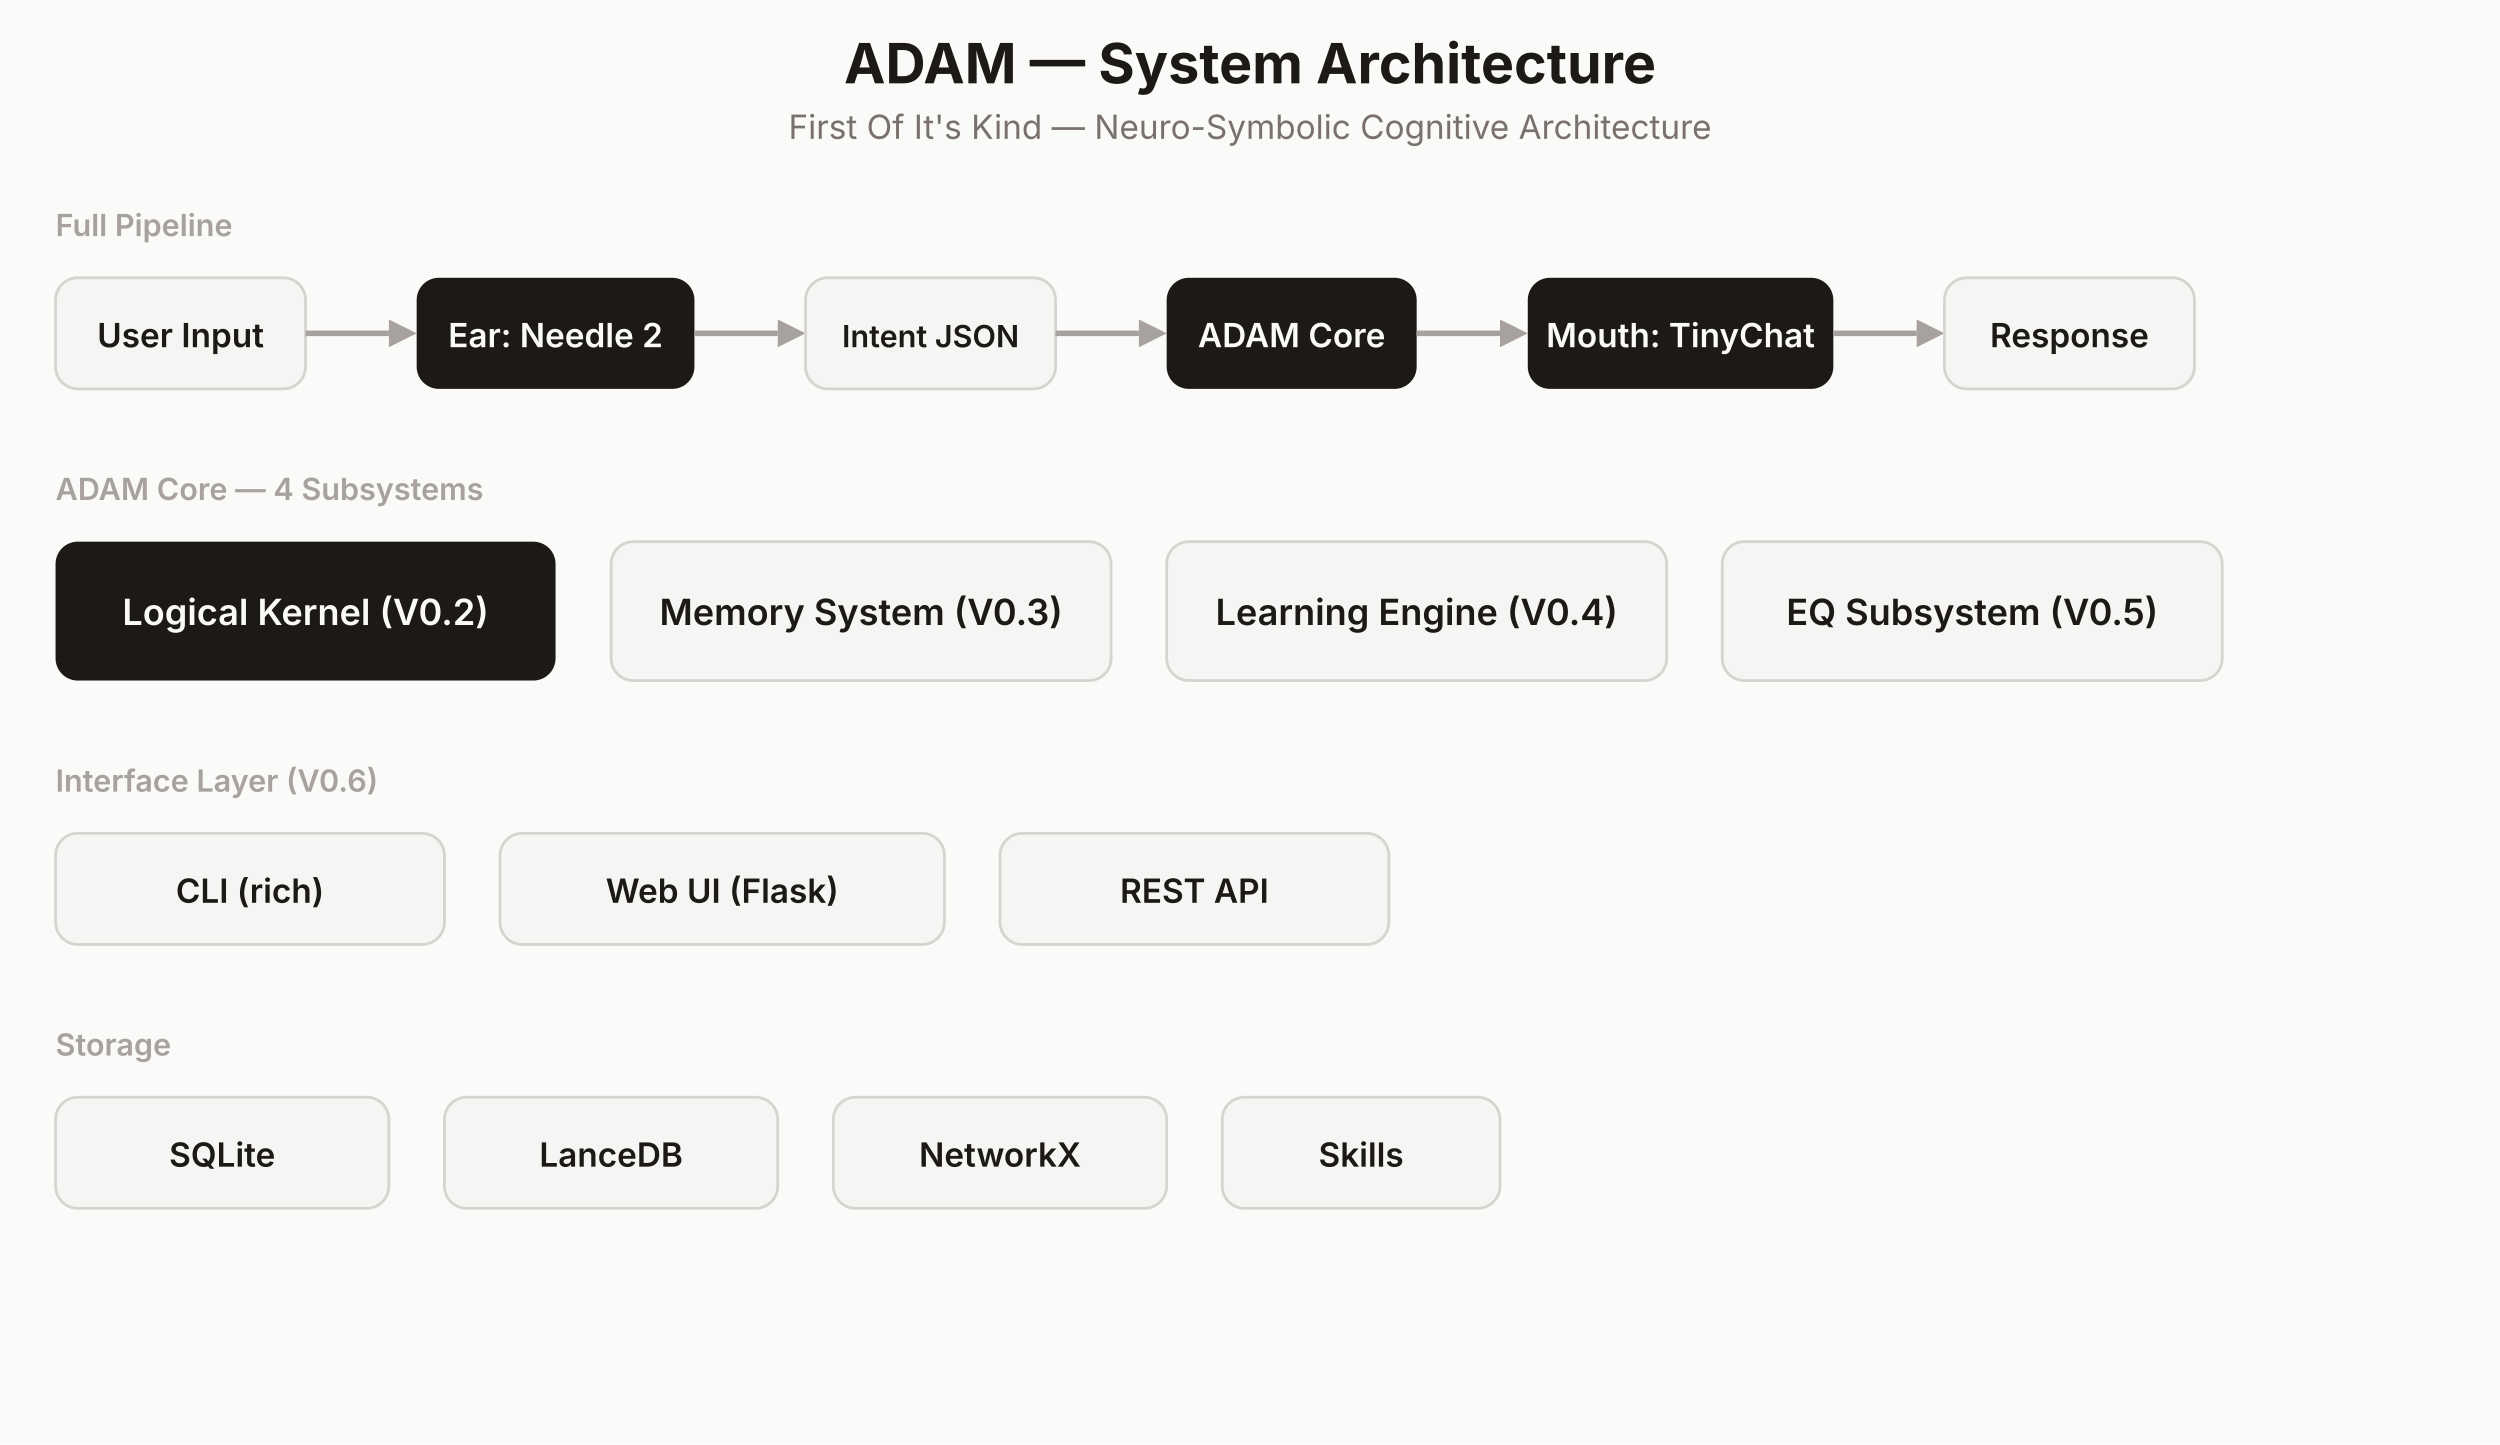
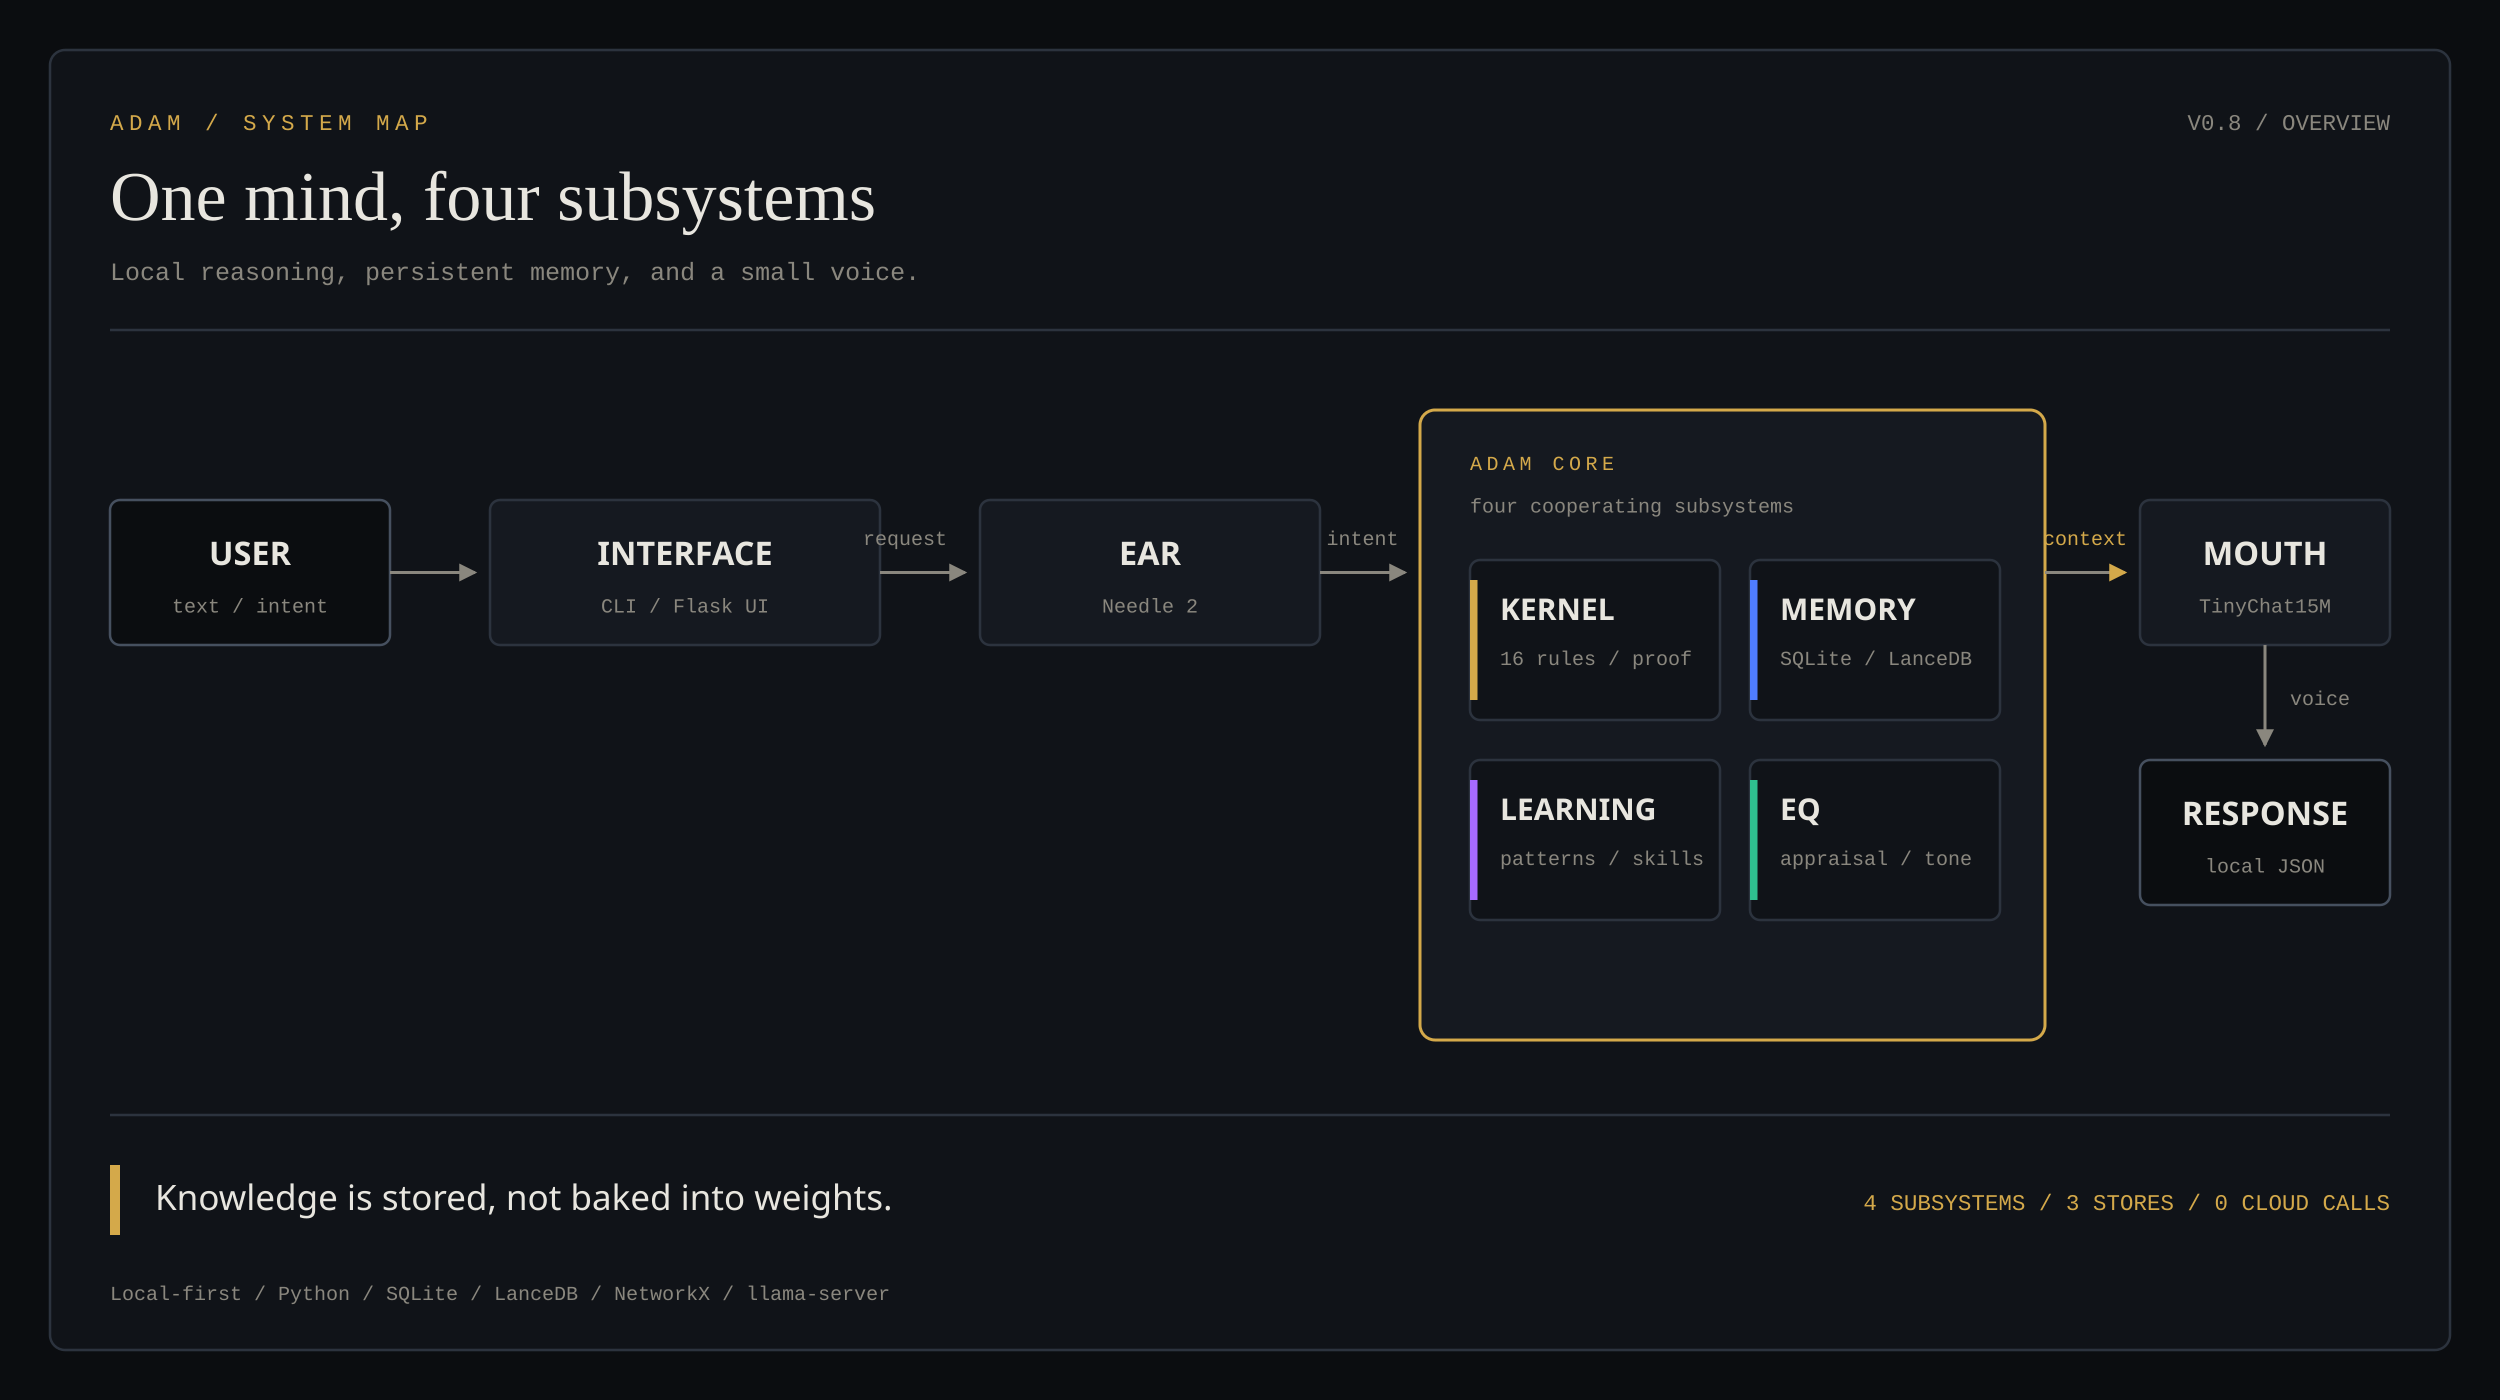
- <svg xmlns="http://www.w3.org/2000/svg" viewBox="0 0 900 520" font-family="Inter, -apple-system, sans-serif">
-   <rect width="900" height="520" fill="#FAFAF9" />
-   <text x="450" y="30" text-anchor="middle" font-size="20" font-weight="700" fill="#1C1917">ADAM — System Architecture</text>
-   <text x="450" y="50" text-anchor="middle" font-size="12" fill="#78716C">First Of It's Kind — Neuro-Symbolic Cognitive Architecture</text>
-   <text x="20" y="85" font-size="11" font-weight="600" fill="#A8A29E" text-transform="uppercase">Full Pipeline</text>
-   <rect x="20" y="100" width="90" height="40" rx="8" fill="#F5F5F4" stroke="#D6D3D1" />
-   <text x="65" y="125" text-anchor="middle" font-size="12" font-weight="600" fill="#1C1917">User Input</text>
-   <line x1="110" y1="120" x2="140" y2="120" stroke="#A8A29E" stroke-width="2" />
-   <polygon points="140,115 150,120 140,125" fill="#A8A29E" />
-   <rect x="150" y="100" width="100" height="40" rx="8" fill="#1C1917" />
-   <text x="200" y="125" text-anchor="middle" font-size="12" font-weight="600" fill="#FAFAF9">Ear: Needle 2</text>
-   <line x1="250" y1="120" x2="280" y2="120" stroke="#A8A29E" stroke-width="2" />
-   <polygon points="280,115 290,120 280,125" fill="#A8A29E" />
-   <rect x="290" y="100" width="90" height="40" rx="8" fill="#F5F5F4" stroke="#D6D3D1" />
-   <text x="335" y="125" text-anchor="middle" font-size="11" font-weight="600" fill="#1C1917">Intent JSON</text>
-   <line x1="380" y1="120" x2="410" y2="120" stroke="#A8A29E" stroke-width="2" />
-   <polygon points="410,115 420,120 410,125" fill="#A8A29E" />
-   <rect x="420" y="100" width="90" height="40" rx="8" fill="#1C1917" />
-   <text x="465" y="125" text-anchor="middle" font-size="12" font-weight="600" fill="#FAFAF9">ADAM Core</text>
-   <line x1="510" y1="120" x2="540" y2="120" stroke="#A8A29E" stroke-width="2" />
-   <polygon points="540,115 550,120 540,125" fill="#A8A29E" />
-   <rect x="550" y="100" width="110" height="40" rx="8" fill="#1C1917" />
-   <text x="605" y="125" text-anchor="middle" font-size="12" font-weight="600" fill="#FAFAF9">Mouth: TinyChat</text>
-   <line x1="660" y1="120" x2="690" y2="120" stroke="#A8A29E" stroke-width="2" />
-   <polygon points="690,115 700,120 690,125" fill="#A8A29E" />
-   <rect x="700" y="100" width="90" height="40" rx="8" fill="#F5F5F4" stroke="#D6D3D1" />
-   <text x="745" y="125" text-anchor="middle" font-size="12" font-weight="600" fill="#1C1917">Response</text>
-   <text x="20" y="180" font-size="11" font-weight="600" fill="#A8A29E">ADAM Core — 4 Subsystems</text>
-   <rect x="20" y="195" width="180" height="50" rx="8" fill="#1C1917" />
-   <text x="110" y="225" text-anchor="middle" font-size="13" font-weight="600" fill="#FAFAF9">Logical Kernel (V0.2)</text>
-   <rect x="220" y="195" width="180" height="50" rx="8" fill="#F5F5F4" stroke="#D6D3D1" />
-   <text x="310" y="225" text-anchor="middle" font-size="13" font-weight="600" fill="#1C1917">Memory System (V0.3)</text>
-   <rect x="420" y="195" width="180" height="50" rx="8" fill="#F5F5F4" stroke="#D6D3D1" />
-   <text x="510" y="225" text-anchor="middle" font-size="13" font-weight="600" fill="#1C1917">Learning Engine (V0.4)</text>
-   <rect x="620" y="195" width="180" height="50" rx="8" fill="#F5F5F4" stroke="#D6D3D1" />
-   <text x="710" y="225" text-anchor="middle" font-size="13" font-weight="600" fill="#1C1917">EQ Subsystem (V0.5)</text>
-   <text x="20" y="285" font-size="11" font-weight="600" fill="#A8A29E">Interface Layer (V0.6)</text>
-   <rect x="20" y="300" width="140" height="40" rx="8" fill="#F5F5F4" stroke="#D6D3D1" />
-   <text x="90" y="325" text-anchor="middle" font-size="12" font-weight="600" fill="#1C1917">CLI (rich)</text>
-   <rect x="180" y="300" width="160" height="40" rx="8" fill="#F5F5F4" stroke="#D6D3D1" />
-   <text x="260" y="325" text-anchor="middle" font-size="12" font-weight="600" fill="#1C1917">Web UI (Flask)</text>
-   <rect x="360" y="300" width="140" height="40" rx="8" fill="#F5F5F4" stroke="#D6D3D1" />
-   <text x="430" y="325" text-anchor="middle" font-size="12" font-weight="600" fill="#1C1917">REST API</text>
-   <text x="20" y="380" font-size="11" font-weight="600" fill="#A8A29E">Storage</text>
-   <rect x="20" y="395" width="120" height="40" rx="8" fill="#F5F5F4" stroke="#D6D3D1" />
-   <text x="80" y="420" text-anchor="middle" font-size="12" font-weight="600" fill="#1C1917">SQLite</text>
-   <rect x="160" y="395" width="120" height="40" rx="8" fill="#F5F5F4" stroke="#D6D3D1" />
-   <text x="220" y="420" text-anchor="middle" font-size="12" font-weight="600" fill="#1C1917">LanceDB</text>
-   <rect x="300" y="395" width="120" height="40" rx="8" fill="#F5F5F4" stroke="#D6D3D1" />
-   <text x="360" y="420" text-anchor="middle" font-size="12" font-weight="600" fill="#1C1917">NetworkX</text>
-   <rect x="440" y="395" width="100" height="40" rx="8" fill="#F5F5F4" stroke="#D6D3D1" />
-   <text x="490" y="420" text-anchor="middle" font-size="12" font-weight="600" fill="#1C1917">Skills</text>
+ <svg xmlns="http://www.w3.org/2000/svg" viewBox="0 0 1000 560" role="img" aria-labelledby="arch-title arch-desc">
+   <defs>
+     <marker id="arrow" viewBox="0 0 8 8" refX="7" refY="4" markerWidth="6" markerHeight="6" orient="auto-start-reverse">
+       <path d="M0,0 L8,4 L0,8 Z" fill="#8a877e" />
+     </marker>
+     <marker id="arrow-brass" viewBox="0 0 8 8" refX="7" refY="4" markerWidth="6" markerHeight="6" orient="auto-start-reverse">
+       <path d="M0,0 L8,4 L0,8 Z" fill="#d4a94a" />
+     </marker>
+   </defs>
+   <rect width="1000" height="560" fill="#0b0d10" />
+   <rect x="20" y="20" width="960" height="520" rx="6" fill="#101318" stroke="#2c333e" />
+   <g font-family="'IBM Plex Mono', 'Courier New', monospace">
+     <text x="44" y="52" font-size="9" letter-spacing="2.2" fill="#d4a94a">ADAM / SYSTEM MAP</text>
+     <text x="956" y="52" font-size="9" text-anchor="end" fill="#8a877e">V0.8 / OVERVIEW</text>
+   </g>
+   <text x="44" y="88" font-family="'Cinzel', 'Times New Roman', serif" font-size="28" fill="#e8e6df">One mind, four subsystems</text>
+   <text x="44" y="112" font-family="'IBM Plex Mono', 'Courier New', monospace" font-size="10" fill="#8a877e">Local reasoning, persistent memory, and a small voice.</text>
+   <line x1="44" y1="132" x2="956" y2="132" stroke="#2c333e" />
+   <g font-family="'Oswald', 'Arial Narrow', sans-serif">
+     <rect x="44" y="200" width="112" height="58" rx="4" fill="#0b0d10" stroke="#46505f" />
+     <text x="100" y="226" text-anchor="middle" font-size="13" font-weight="600" fill="#e8e6df">USER</text>
+     <text x="100" y="245" text-anchor="middle" font-family="'IBM Plex Mono', 'Courier New', monospace" font-size="8" fill="#8a877e">text / intent</text>
+     <rect x="196" y="200" width="156" height="58" rx="4" fill="#151920" stroke="#2c333e" />
+     <text x="274" y="226" text-anchor="middle" font-size="13" font-weight="600" fill="#e8e6df">INTERFACE</text>
+     <text x="274" y="245" text-anchor="middle" font-family="'IBM Plex Mono', 'Courier New', monospace" font-size="8" fill="#8a877e">CLI / Flask UI</text>
+     <rect x="392" y="200" width="136" height="58" rx="4" fill="#151920" stroke="#2c333e" />
+     <text x="460" y="226" text-anchor="middle" font-size="13" font-weight="600" fill="#e8e6df">EAR</text>
+     <text x="460" y="245" text-anchor="middle" font-family="'IBM Plex Mono', 'Courier New', monospace" font-size="8" fill="#8a877e">Needle 2</text>
+     <rect x="856" y="200" width="100" height="58" rx="4" fill="#151920" stroke="#2c333e" />
+     <text x="906" y="226" text-anchor="middle" font-size="13" font-weight="600" fill="#e8e6df">MOUTH</text>
+     <text x="906" y="245" text-anchor="middle" font-family="'IBM Plex Mono', 'Courier New', monospace" font-size="8" fill="#8a877e">TinyChat15M</text>
+     <rect x="856" y="304" width="100" height="58" rx="4" fill="#0b0d10" stroke="#46505f" />
+     <text x="906" y="330" text-anchor="middle" font-size="13" font-weight="600" fill="#e8e6df">RESPONSE</text>
+     <text x="906" y="349" text-anchor="middle" font-family="'IBM Plex Mono', 'Courier New', monospace" font-size="8" fill="#8a877e">local JSON</text>
+   </g>
+   <rect x="568" y="164" width="250" height="252" rx="6" fill="#151920" stroke="#d4a94a" stroke-width="1.2" />
+   <text x="588" y="188" font-family="'IBM Plex Mono', 'Courier New', monospace" font-size="8" letter-spacing="1.8" fill="#d4a94a">ADAM CORE</text>
+   <text x="588" y="205" font-family="'IBM Plex Mono', 'Courier New', monospace" font-size="8" fill="#8a877e">four cooperating subsystems</text>
+   <g font-family="'Oswald', 'Arial Narrow', sans-serif">
+     <rect x="588" y="224" width="100" height="64" rx="4" fill="#101318" stroke="#2c333e" />
+     <rect x="588" y="232" width="3" height="48" fill="#d4a94a" />
+     <text x="600" y="248" font-size="12" font-weight="600" fill="#e8e6df">KERNEL</text>
+     <text x="600" y="266" font-family="'IBM Plex Mono', 'Courier New', monospace" font-size="8" fill="#8a877e">16 rules / proof</text>
+     <rect x="700" y="224" width="100" height="64" rx="4" fill="#101318" stroke="#2c333e" />
+     <rect x="700" y="232" width="3" height="48" fill="#4f7dff" />
+     <text x="712" y="248" font-size="12" font-weight="600" fill="#e8e6df">MEMORY</text>
+     <text x="712" y="266" font-family="'IBM Plex Mono', 'Courier New', monospace" font-size="8" fill="#8a877e">SQLite / LanceDB</text>
+     <rect x="588" y="304" width="100" height="64" rx="4" fill="#101318" stroke="#2c333e" />
+     <rect x="588" y="312" width="3" height="48" fill="#a86bff" />
+     <text x="600" y="328" font-size="12" font-weight="600" fill="#e8e6df">LEARNING</text>
+     <text x="600" y="346" font-family="'IBM Plex Mono', 'Courier New', monospace" font-size="8" fill="#8a877e">patterns / skills</text>
+     <rect x="700" y="304" width="100" height="64" rx="4" fill="#101318" stroke="#2c333e" />
+     <rect x="700" y="312" width="3" height="48" fill="#2fbf8f" />
+     <text x="712" y="328" font-size="12" font-weight="600" fill="#e8e6df">EQ</text>
+     <text x="712" y="346" font-family="'IBM Plex Mono', 'Courier New', monospace" font-size="8" fill="#8a877e">appraisal / tone</text>
+   </g>
+   <g stroke="#8a877e" stroke-width="1.2" fill="none">
+     <line x1="156" y1="229" x2="190" y2="229" marker-end="url(#arrow)" />
+     <line x1="352" y1="229" x2="386" y2="229" marker-end="url(#arrow)" />
+     <line x1="528" y1="229" x2="562" y2="229" marker-end="url(#arrow)" />
+     <line x1="818" y1="229" x2="850" y2="229" marker-end="url(#arrow-brass)" />
+     <line x1="906" y1="258" x2="906" y2="298" marker-end="url(#arrow)" />
+   </g>
+   <g font-family="'IBM Plex Mono', 'Courier New', monospace" font-size="8" fill="#8a877e">
+     <text x="362" y="218" text-anchor="middle">request</text>
+     <text x="545" y="218" text-anchor="middle">intent</text>
+     <text x="834" y="218" text-anchor="middle" fill="#d4a94a">context</text>
+     <text x="916" y="282">voice</text>
+   </g>
+   <line x1="44" y1="446" x2="956" y2="446" stroke="#2c333e" />
+   <rect x="44" y="466" width="4" height="28" fill="#d4a94a" />
+   <text x="62" y="484" font-family="'Oswald', 'Arial Narrow', sans-serif" font-size="14" fill="#e8e6df">Knowledge is stored, not baked into weights.</text>
+   <text x="956" y="484" text-anchor="end" font-family="'IBM Plex Mono', 'Courier New', monospace" font-size="9" fill="#d4a94a">4 SUBSYSTEMS / 3 STORES / 0 CLOUD CALLS</text>
+   <text x="44" y="520" font-family="'IBM Plex Mono', 'Courier New', monospace" font-size="8" fill="#8a877e">Local-first / Python / SQLite / LanceDB / NetworkX / llama-server</text>
</svg>
